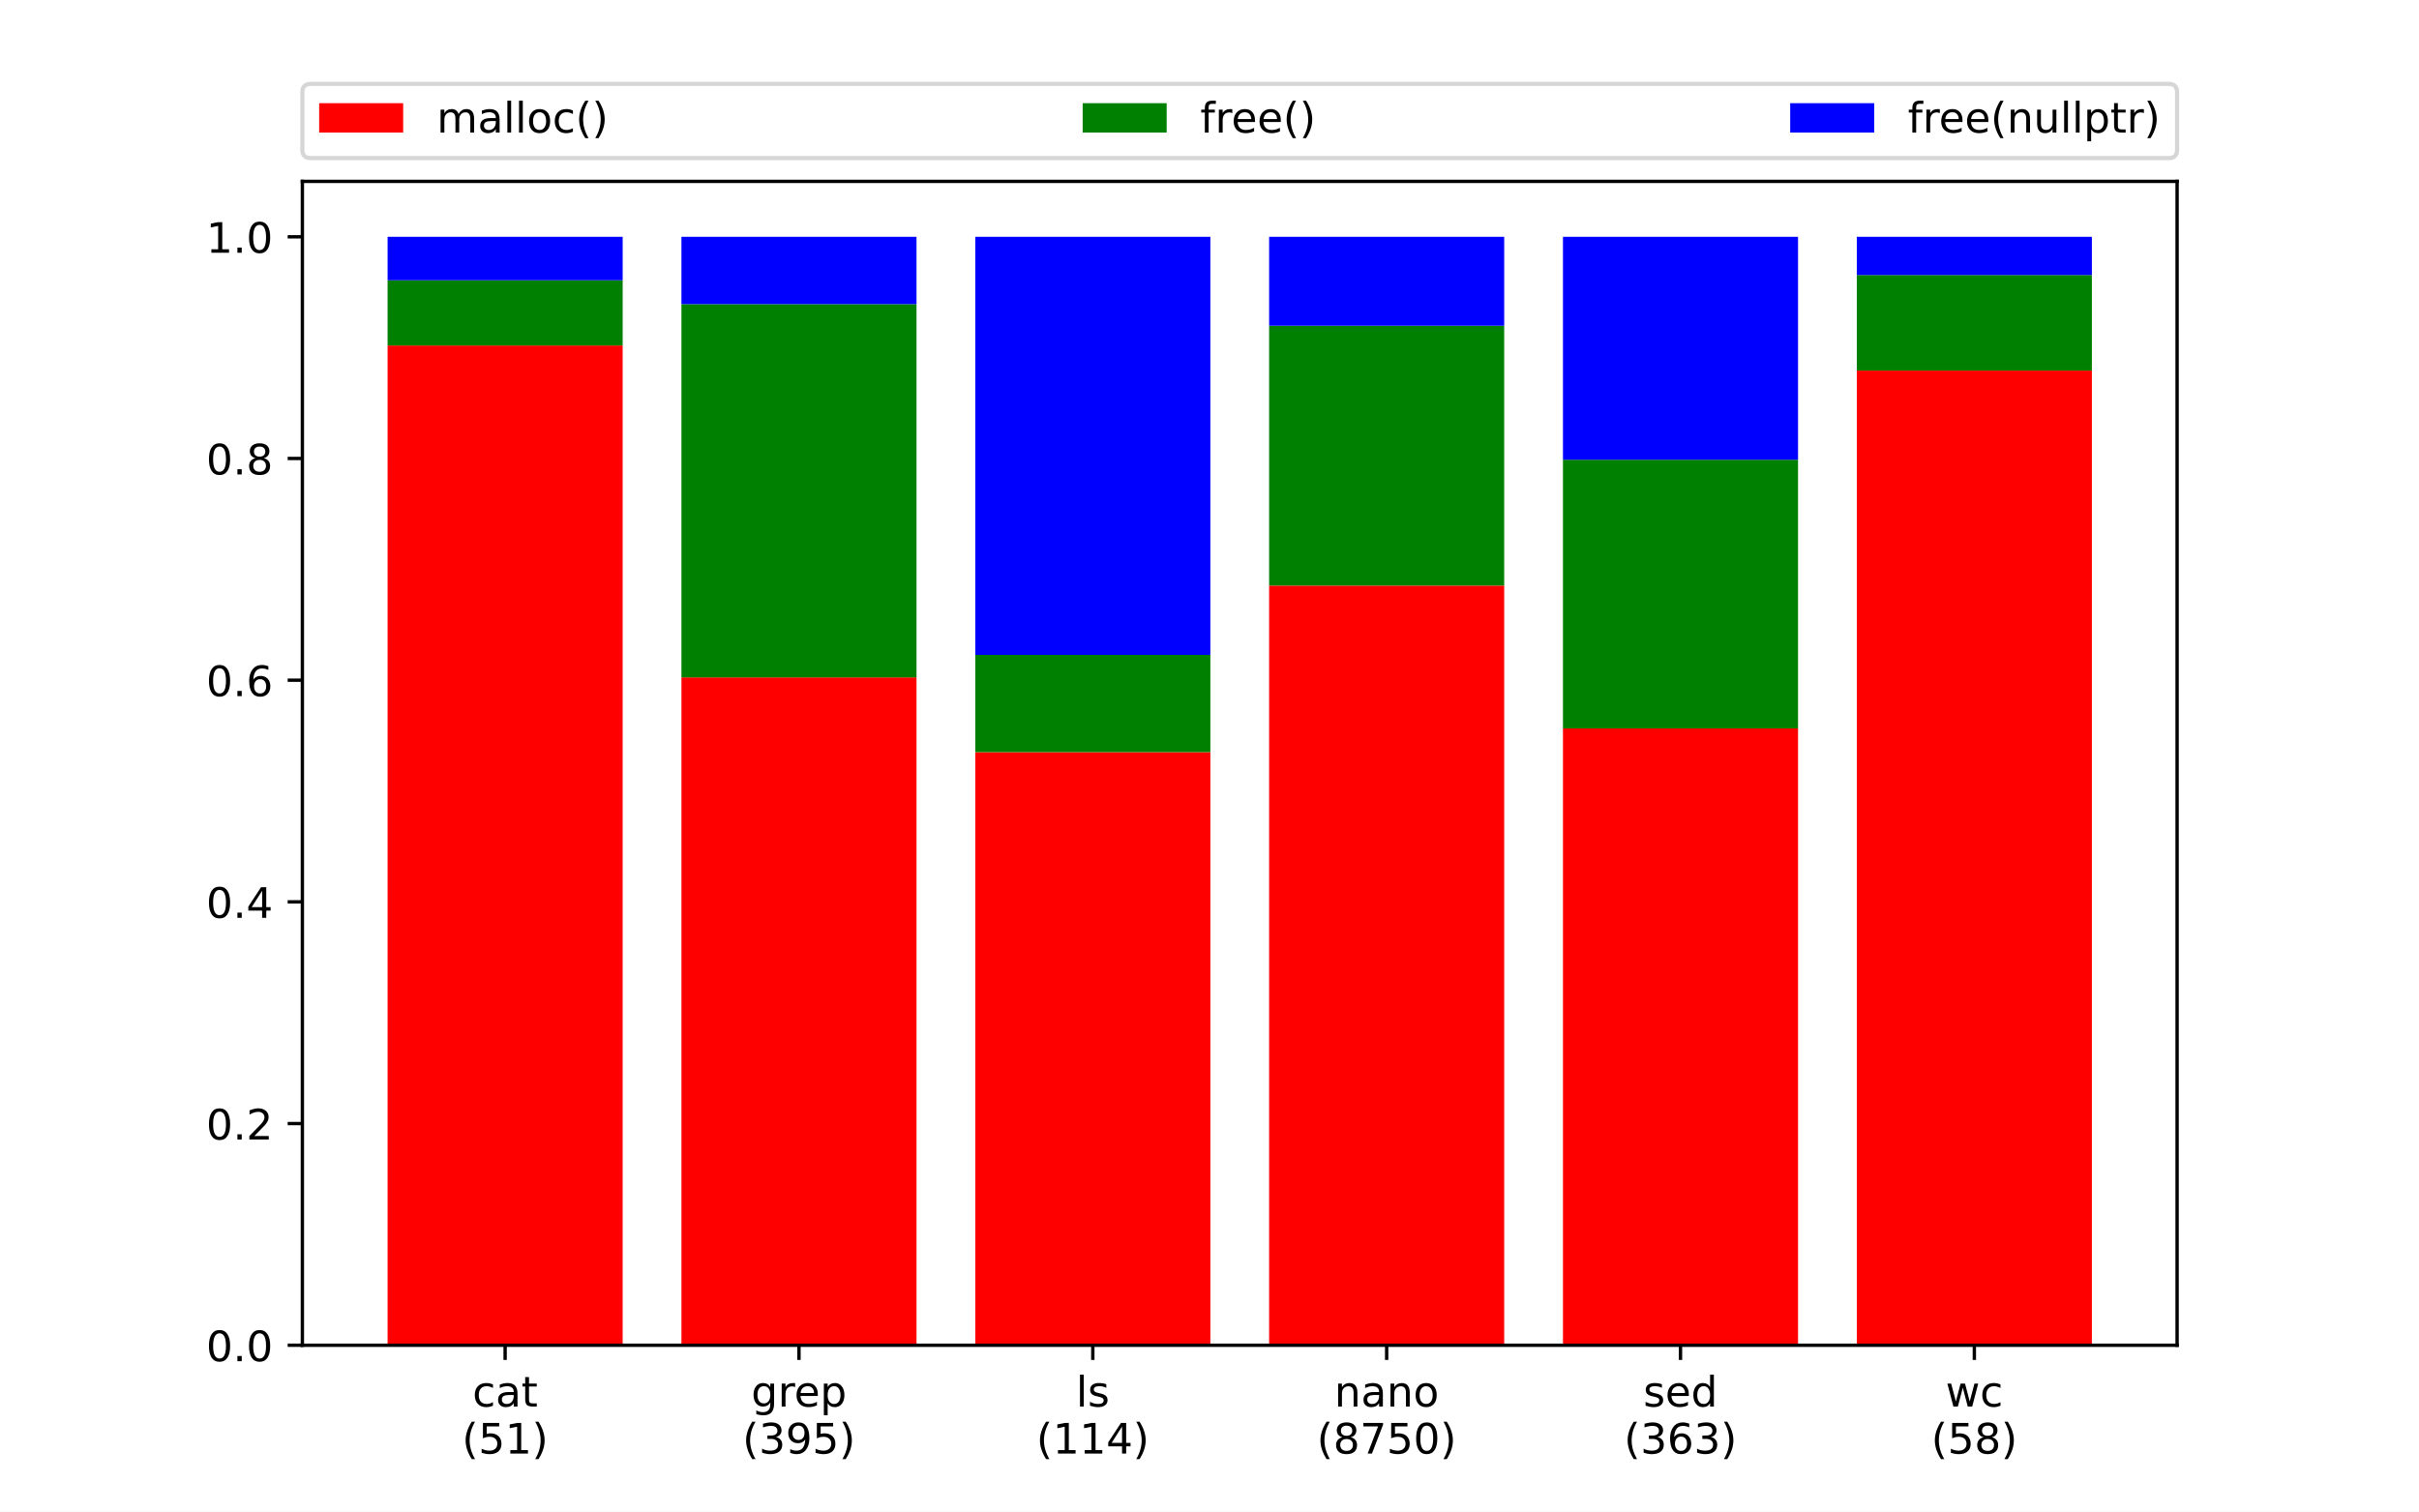
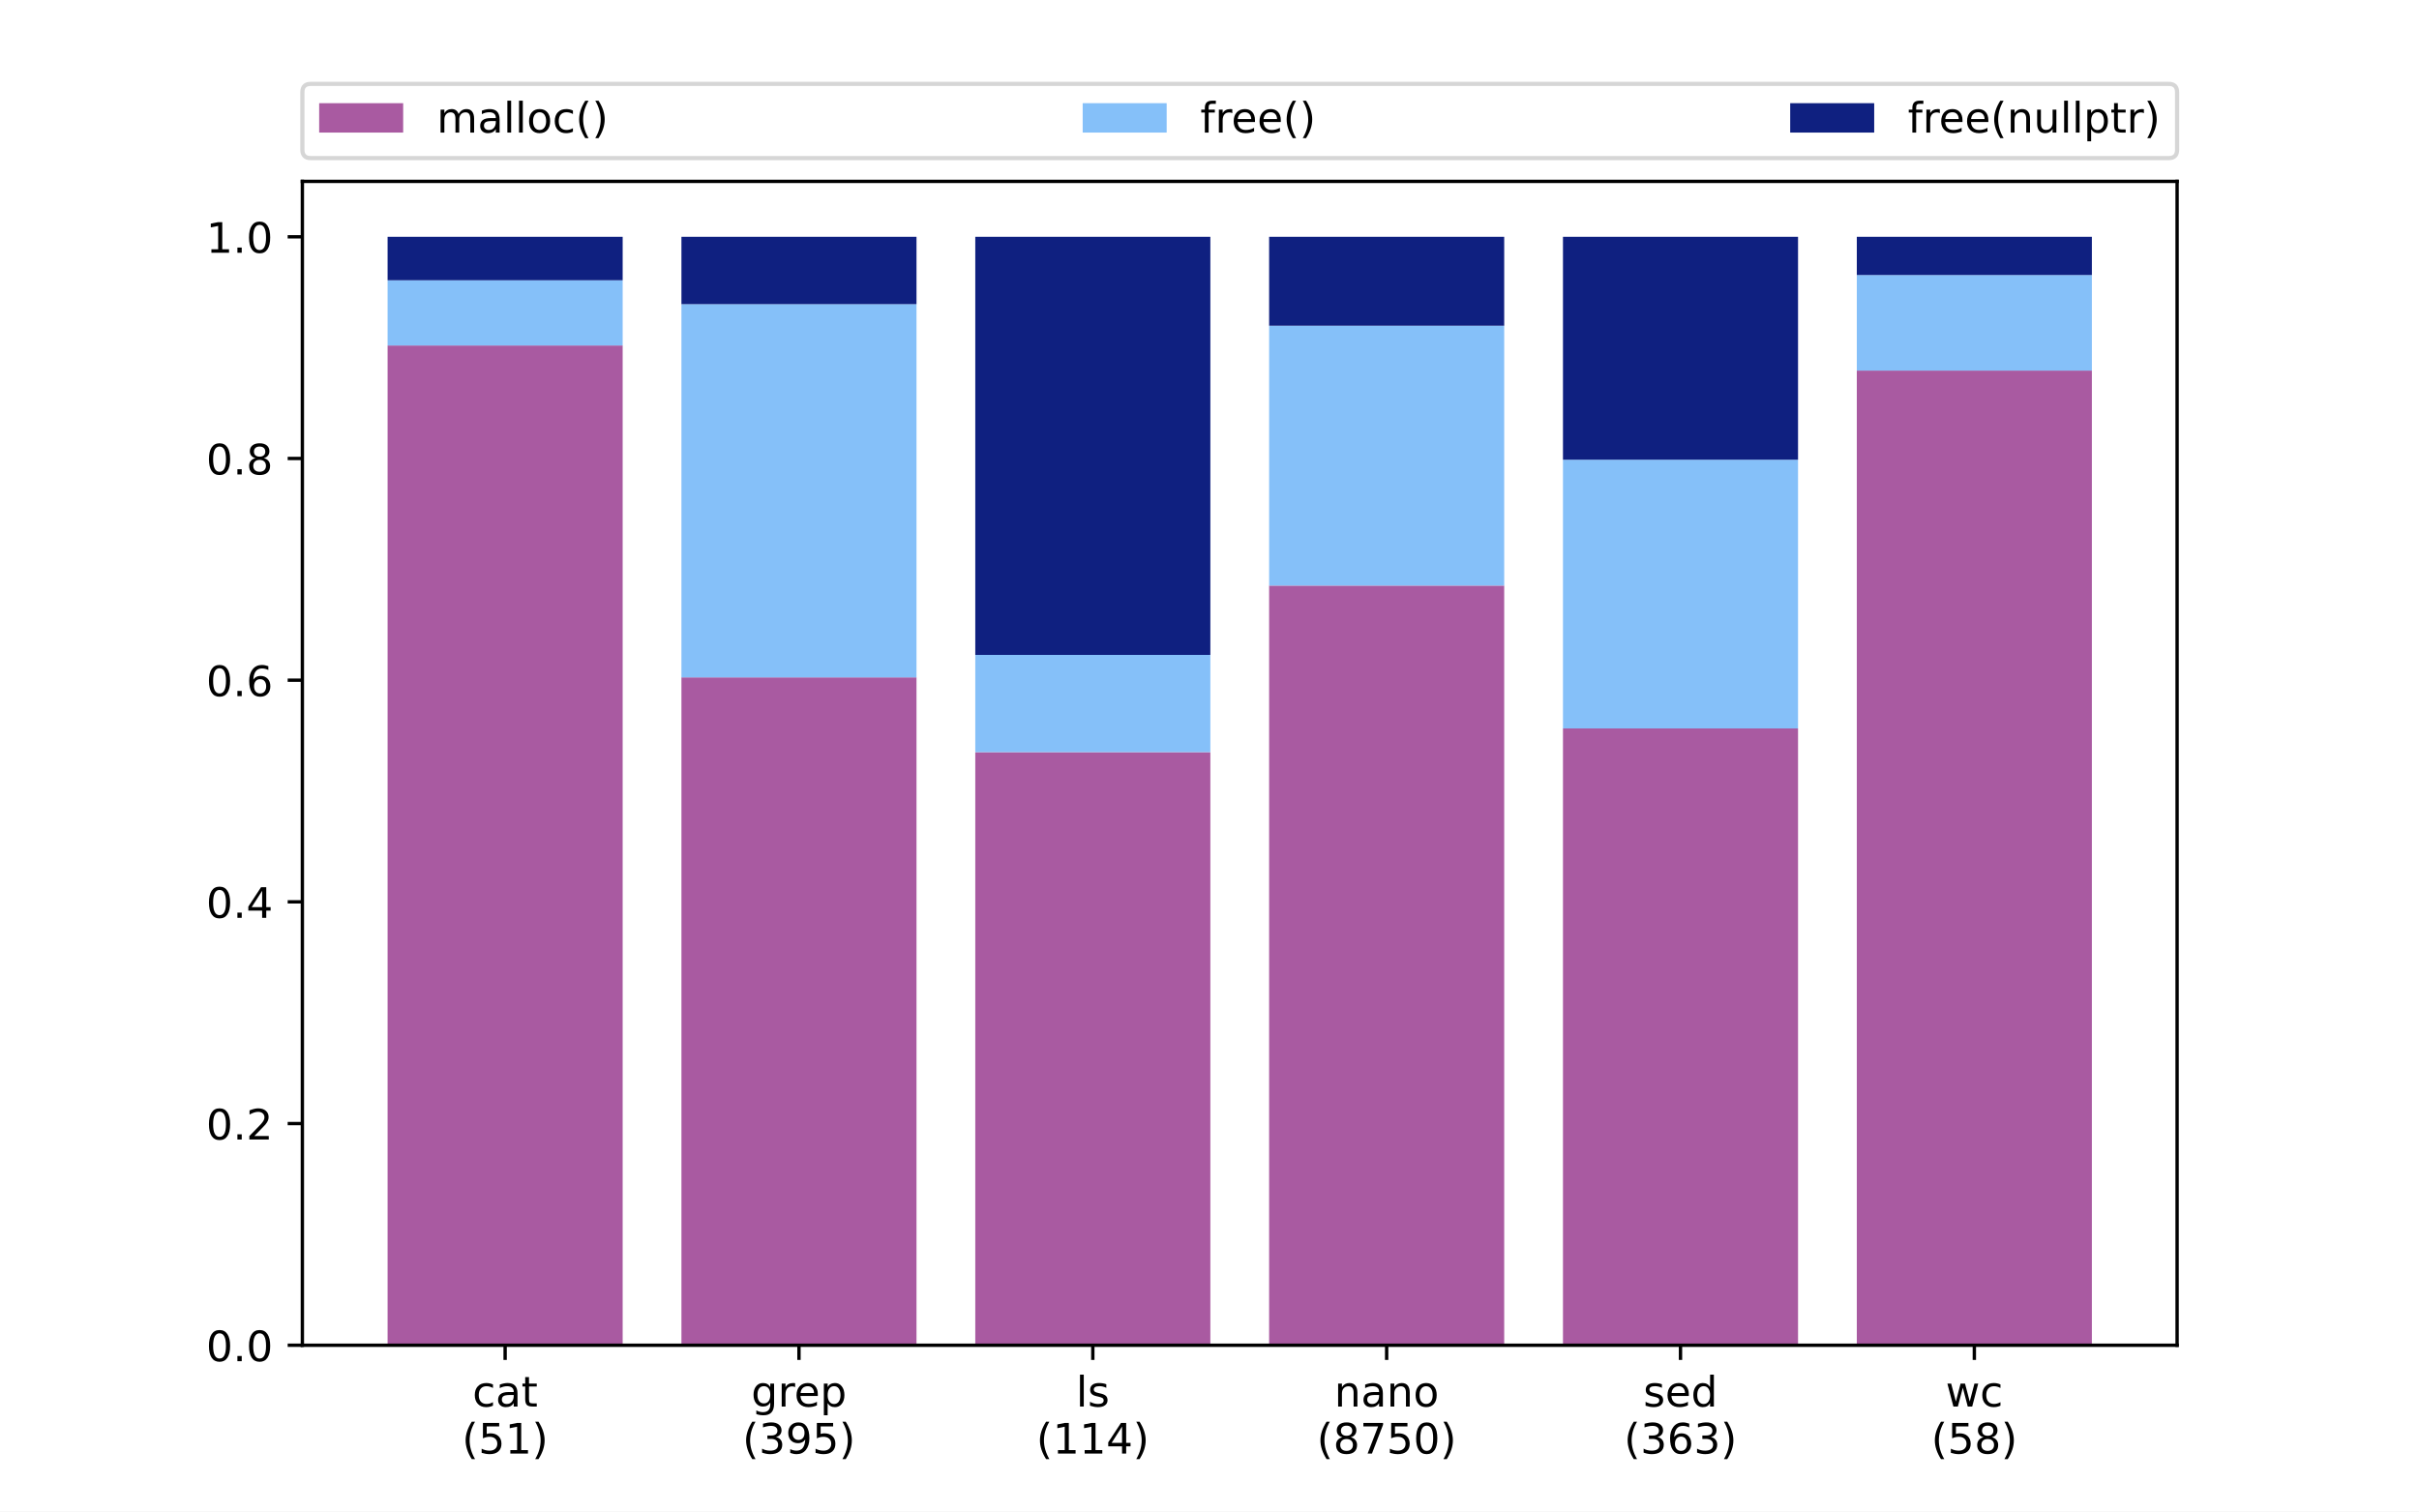
<svg xmlns="http://www.w3.org/2000/svg" xmlns:xlink="http://www.w3.org/1999/xlink" width="576pt" height="360pt" viewBox="0 0 576 360" version="1.1">
  <defs>
    <style type="text/css">*{stroke-linejoin: round; stroke-linecap: butt}</style>
  </defs>
  <g id="figure_1">
    <g id="patch_1">
      <path d="M 0 360  L 576 360  L 576 0  L 0 0  z " style="fill: #ffffff" />
    </g>
    <g id="axes_1">
      <g id="patch_2">
        <path d="M 72 320.4  L 518.4 320.4  L 518.4 43.2  L 72 43.2  z " style="fill: #ffffff" />
      </g>
      <g id="patch_3">
-         <path d="M 92.291 320.4  L 148.266 320.4  L 148.266 82.282  L 92.291 82.282  z " clip-path="url(#p66d31cca92)" style="fill: #ff0000" />
+         <path d="M 92.291 320.4  L 148.266 320.4  L 148.266 82.282  L 92.291 82.282  z " clip-path="url(#p19b8056afc)" style="fill: #a95aa1" />
      </g>
      <g id="patch_4">
-         <path d="M 162.26 320.4  L 218.234 320.4  L 218.234 161.332  L 162.26 161.332  z " clip-path="url(#p66d31cca92)" style="fill: #ff0000" />
+         <path d="M 162.26 320.4  L 218.234 320.4  L 218.234 161.332  L 162.26 161.332  z " clip-path="url(#p19b8056afc)" style="fill: #a95aa1" />
      </g>
      <g id="patch_5">
-         <path d="M 232.228 320.4  L 288.203 320.4  L 288.203 179.137  L 232.228 179.137  z " clip-path="url(#p66d31cca92)" style="fill: #ff0000" />
+         <path d="M 232.228 320.4  L 288.203 320.4  L 288.203 179.137  L 232.228 179.137  z " clip-path="url(#p19b8056afc)" style="fill: #a95aa1" />
      </g>
      <g id="patch_6">
-         <path d="M 302.197 320.4  L 358.172 320.4  L 358.172 139.462  L 302.197 139.462  z " clip-path="url(#p66d31cca92)" style="fill: #ff0000" />
+         <path d="M 302.197 320.4  L 358.172 320.4  L 358.172 139.462  L 302.197 139.462  z " clip-path="url(#p19b8056afc)" style="fill: #a95aa1" />
      </g>
      <g id="patch_7">
-         <path d="M 372.166 320.4  L 428.14 320.4  L 428.14 173.491  L 372.166 173.491  z " clip-path="url(#p66d31cca92)" style="fill: #ff0000" />
+         <path d="M 372.166 320.4  L 428.14 320.4  L 428.14 173.491  L 372.166 173.491  z " clip-path="url(#p19b8056afc)" style="fill: #a95aa1" />
      </g>
      <g id="patch_8">
-         <path d="M 442.134 320.4  L 498.109 320.4  L 498.109 88.262  L 442.134 88.262  z " clip-path="url(#p66d31cca92)" style="fill: #ff0000" />
+         <path d="M 442.134 320.4  L 498.109 320.4  L 498.109 88.262  L 442.134 88.262  z " clip-path="url(#p19b8056afc)" style="fill: #a95aa1" />
      </g>
      <g id="patch_9">
-         <path d="M 92.291 82.282  L 148.266 82.282  L 148.266 66.753  L 92.291 66.753  z " clip-path="url(#p66d31cca92)" style="fill: #008000" />
+         <path d="M 92.291 82.282  L 148.266 82.282  L 148.266 66.753  L 92.291 66.753  z " clip-path="url(#p19b8056afc)" style="fill: #85c0f9" />
      </g>
      <g id="patch_10">
-         <path d="M 162.26 161.332  L 218.234 161.332  L 218.234 72.441  L 162.26 72.441  z " clip-path="url(#p66d31cca92)" style="fill: #008000" />
+         <path d="M 162.26 161.332  L 218.234 161.332  L 218.234 72.441  L 162.26 72.441  z " clip-path="url(#p19b8056afc)" style="fill: #85c0f9" />
      </g>
      <g id="patch_11">
-         <path d="M 232.228 179.137  L 288.203 179.137  L 288.203 155.979  L 232.228 155.979  z " clip-path="url(#p66d31cca92)" style="fill: #008000" />
+         <path d="M 232.228 179.137  L 288.203 179.137  L 288.203 155.979  L 232.228 155.979  z " clip-path="url(#p19b8056afc)" style="fill: #85c0f9" />
      </g>
      <g id="patch_12">
-         <path d="M 302.197 139.462  L 358.172 139.462  L 358.172 77.58  L 302.197 77.58  z " clip-path="url(#p66d31cca92)" style="fill: #008000" />
+         <path d="M 302.197 139.462  L 358.172 139.462  L 358.172 77.58  L 302.197 77.58  z " clip-path="url(#p19b8056afc)" style="fill: #85c0f9" />
      </g>
      <g id="patch_13">
-         <path d="M 372.166 173.491  L 428.14 173.491  L 428.14 109.491  L 372.166 109.491  z " clip-path="url(#p66d31cca92)" style="fill: #008000" />
+         <path d="M 372.166 173.491  L 428.14 173.491  L 428.14 109.491  L 372.166 109.491  z " clip-path="url(#p19b8056afc)" style="fill: #85c0f9" />
      </g>
      <g id="patch_14">
-         <path d="M 442.134 88.262  L 498.109 88.262  L 498.109 65.503  L 442.134 65.503  z " clip-path="url(#p66d31cca92)" style="fill: #008000" />
+         <path d="M 442.134 88.262  L 498.109 88.262  L 498.109 65.503  L 442.134 65.503  z " clip-path="url(#p19b8056afc)" style="fill: #85c0f9" />
      </g>
      <g id="patch_15">
-         <path d="M 92.291 66.753  L 148.266 66.753  L 148.266 56.4  L 92.291 56.4  z " clip-path="url(#p66d31cca92)" style="fill: #0000ff" />
+         <path d="M 92.291 66.753  L 148.266 66.753  L 148.266 56.4  L 92.291 56.4  z " clip-path="url(#p19b8056afc)" style="fill: #0f2080" />
      </g>
      <g id="patch_16">
-         <path d="M 162.26 72.441  L 218.234 72.441  L 218.234 56.4  L 162.26 56.4  z " clip-path="url(#p66d31cca92)" style="fill: #0000ff" />
+         <path d="M 162.26 72.441  L 218.234 72.441  L 218.234 56.4  L 162.26 56.4  z " clip-path="url(#p19b8056afc)" style="fill: #0f2080" />
      </g>
      <g id="patch_17">
-         <path d="M 232.228 155.979  L 288.203 155.979  L 288.203 56.4  L 232.228 56.4  z " clip-path="url(#p66d31cca92)" style="fill: #0000ff" />
+         <path d="M 232.228 155.979  L 288.203 155.979  L 288.203 56.4  L 232.228 56.4  z " clip-path="url(#p19b8056afc)" style="fill: #0f2080" />
      </g>
      <g id="patch_18">
-         <path d="M 302.197 77.58  L 358.172 77.58  L 358.172 56.4  L 302.197 56.4  z " clip-path="url(#p66d31cca92)" style="fill: #0000ff" />
+         <path d="M 302.197 77.58  L 358.172 77.58  L 358.172 56.4  L 302.197 56.4  z " clip-path="url(#p19b8056afc)" style="fill: #0f2080" />
      </g>
      <g id="patch_19">
-         <path d="M 372.166 109.491  L 428.14 109.491  L 428.14 56.4  L 372.166 56.4  z " clip-path="url(#p66d31cca92)" style="fill: #0000ff" />
+         <path d="M 372.166 109.491  L 428.14 109.491  L 428.14 56.4  L 372.166 56.4  z " clip-path="url(#p19b8056afc)" style="fill: #0f2080" />
      </g>
      <g id="patch_20">
-         <path d="M 442.134 65.503  L 498.109 65.503  L 498.109 56.4  L 442.134 56.4  z " clip-path="url(#p66d31cca92)" style="fill: #0000ff" />
+         <path d="M 442.134 65.503  L 498.109 65.503  L 498.109 56.4  L 442.134 56.4  z " clip-path="url(#p19b8056afc)" style="fill: #0f2080" />
      </g>
      <g id="matplotlib.axis_1">
        <g id="xtick_1">
          <g id="line2d_1">
            <defs>
-               <path id="m9119b52de5" d="M 0 0  L 0 3.5  " style="stroke: #000000; stroke-width: 0.8" />
+               <path id="m16feb0c327" d="M 0 0  L 0 3.5  " style="stroke: #000000; stroke-width: 0.8" />
            </defs>
            <g>
-               <use xlink:href="#m9119b52de5" x="120.278" y="320.4" style="stroke: #000000; stroke-width: 0.8" />
+               <use xlink:href="#m16feb0c327" x="120.278" y="320.4" style="stroke: #000000; stroke-width: 0.8" />
            </g>
          </g>
          <g id="text_1">
            <g transform="translate(112.5049 334.9984) scale(0.1 -0.1)">
              <defs>
                <path id="DejaVuSans-63" d="M 3122 3366  L 3122 2828  Q 2878 2963 2633 3030  Q 2388 3097 2138 3097  Q 1578 3097 1268 2742  Q 959 2388 959 1747  Q 959 1106 1268 751  Q 1578 397 2138 397  Q 2388 397 2633 464  Q 2878 531 3122 666  L 3122 134  Q 2881 22 2623 -34  Q 2366 -91 2075 -91  Q 1284 -91 818 406  Q 353 903 353 1747  Q 353 2603 823 3093  Q 1294 3584 2113 3584  Q 2378 3584 2631 3529  Q 2884 3475 3122 3366  z " transform="scale(0.015625)" />
                <path id="DejaVuSans-61" d="M 2194 1759  Q 1497 1759 1228 1600  Q 959 1441 959 1056  Q 959 750 1161 570  Q 1363 391 1709 391  Q 2188 391 2477 730  Q 2766 1069 2766 1631  L 2766 1759  L 2194 1759  z M 3341 1997  L 3341 0  L 2766 0  L 2766 531  Q 2569 213 2275 61  Q 1981 -91 1556 -91  Q 1019 -91 701 211  Q 384 513 384 1019  Q 384 1609 779 1909  Q 1175 2209 1959 2209  L 2766 2209  L 2766 2266  Q 2766 2663 2505 2880  Q 2244 3097 1772 3097  Q 1472 3097 1187 3025  Q 903 2953 641 2809  L 641 3341  Q 956 3463 1253 3523  Q 1550 3584 1831 3584  Q 2591 3584 2966 3190  Q 3341 2797 3341 1997  z " transform="scale(0.015625)" />
                <path id="DejaVuSans-74" d="M 1172 4494  L 1172 3500  L 2356 3500  L 2356 3053  L 1172 3053  L 1172 1153  Q 1172 725 1289 603  Q 1406 481 1766 481  L 2356 481  L 2356 0  L 1766 0  Q 1100 0 847 248  Q 594 497 594 1153  L 594 3053  L 172 3053  L 172 3500  L 594 3500  L 594 4494  L 1172 4494  z " transform="scale(0.015625)" />
              </defs>
              <use xlink:href="#DejaVuSans-63" />
              <use xlink:href="#DejaVuSans-61" x="54.98" />
              <use xlink:href="#DejaVuSans-74" x="116.26" />
            </g>
            <g transform="translate(110.0143 346.1963) scale(0.1 -0.1)">
              <defs>
                <path id="DejaVuSans-28" d="M 1984 4856  Q 1566 4138 1362 3434  Q 1159 2731 1159 2009  Q 1159 1288 1364 580  Q 1569 -128 1984 -844  L 1484 -844  Q 1016 -109 783 600  Q 550 1309 550 2009  Q 550 2706 781 3412  Q 1013 4119 1484 4856  L 1984 4856  z " transform="scale(0.015625)" />
                <path id="DejaVuSans-35" d="M 691 4666  L 3169 4666  L 3169 4134  L 1269 4134  L 1269 2991  Q 1406 3038 1543 3061  Q 1681 3084 1819 3084  Q 2600 3084 3056 2656  Q 3513 2228 3513 1497  Q 3513 744 3044 326  Q 2575 -91 1722 -91  Q 1428 -91 1123 -41  Q 819 9 494 109  L 494 744  Q 775 591 1075 516  Q 1375 441 1709 441  Q 2250 441 2565 725  Q 2881 1009 2881 1497  Q 2881 1984 2565 2268  Q 2250 2553 1709 2553  Q 1456 2553 1204 2497  Q 953 2441 691 2322  L 691 4666  z " transform="scale(0.015625)" />
                <path id="DejaVuSans-31" d="M 794 531  L 1825 531  L 1825 4091  L 703 3866  L 703 4441  L 1819 4666  L 2450 4666  L 2450 531  L 3481 531  L 3481 0  L 794 0  L 794 531  z " transform="scale(0.015625)" />
                <path id="DejaVuSans-29" d="M 513 4856  L 1013 4856  Q 1481 4119 1714 3412  Q 1947 2706 1947 2009  Q 1947 1309 1714 600  Q 1481 -109 1013 -844  L 513 -844  Q 928 -128 1133 580  Q 1338 1288 1338 2009  Q 1338 2731 1133 3434  Q 928 4138 513 4856  z " transform="scale(0.015625)" />
              </defs>
              <use xlink:href="#DejaVuSans-28" />
              <use xlink:href="#DejaVuSans-35" x="39.014" />
              <use xlink:href="#DejaVuSans-31" x="102.637" />
              <use xlink:href="#DejaVuSans-29" x="166.26" />
            </g>
          </g>
        </g>
        <g id="xtick_2">
          <g id="line2d_2">
            <g>
-               <use xlink:href="#m9119b52de5" x="190.247" y="320.4" style="stroke: #000000; stroke-width: 0.8" />
+               <use xlink:href="#m16feb0c327" x="190.247" y="320.4" style="stroke: #000000; stroke-width: 0.8" />
            </g>
          </g>
          <g id="text_2">
            <g transform="translate(178.8791 334.9984) scale(0.1 -0.1)">
              <defs>
                <path id="DejaVuSans-67" d="M 2906 1791  Q 2906 2416 2648 2759  Q 2391 3103 1925 3103  Q 1463 3103 1205 2759  Q 947 2416 947 1791  Q 947 1169 1205 825  Q 1463 481 1925 481  Q 2391 481 2648 825  Q 2906 1169 2906 1791  z M 3481 434  Q 3481 -459 3084 -895  Q 2688 -1331 1869 -1331  Q 1566 -1331 1297 -1286  Q 1028 -1241 775 -1147  L 775 -588  Q 1028 -725 1275 -790  Q 1522 -856 1778 -856  Q 2344 -856 2625 -561  Q 2906 -266 2906 331  L 2906 616  Q 2728 306 2450 153  Q 2172 0 1784 0  Q 1141 0 747 490  Q 353 981 353 1791  Q 353 2603 747 3093  Q 1141 3584 1784 3584  Q 2172 3584 2450 3431  Q 2728 3278 2906 2969  L 2906 3500  L 3481 3500  L 3481 434  z " transform="scale(0.015625)" />
                <path id="DejaVuSans-72" d="M 2631 2963  Q 2534 3019 2420 3045  Q 2306 3072 2169 3072  Q 1681 3072 1420 2755  Q 1159 2438 1159 1844  L 1159 0  L 581 0  L 581 3500  L 1159 3500  L 1159 2956  Q 1341 3275 1631 3429  Q 1922 3584 2338 3584  Q 2397 3584 2469 3576  Q 2541 3569 2628 3553  L 2631 2963  z " transform="scale(0.015625)" />
                <path id="DejaVuSans-65" d="M 3597 1894  L 3597 1613  L 953 1613  Q 991 1019 1311 708  Q 1631 397 2203 397  Q 2534 397 2845 478  Q 3156 559 3463 722  L 3463 178  Q 3153 47 2828 -22  Q 2503 -91 2169 -91  Q 1331 -91 842 396  Q 353 884 353 1716  Q 353 2575 817 3079  Q 1281 3584 2069 3584  Q 2775 3584 3186 3129  Q 3597 2675 3597 1894  z M 3022 2063  Q 3016 2534 2758 2815  Q 2500 3097 2075 3097  Q 1594 3097 1305 2825  Q 1016 2553 972 2059  L 3022 2063  z " transform="scale(0.015625)" />
                <path id="DejaVuSans-70" d="M 1159 525  L 1159 -1331  L 581 -1331  L 581 3500  L 1159 3500  L 1159 2969  Q 1341 3281 1617 3432  Q 1894 3584 2278 3584  Q 2916 3584 3314 3078  Q 3713 2572 3713 1747  Q 3713 922 3314 415  Q 2916 -91 2278 -91  Q 1894 -91 1617 61  Q 1341 213 1159 525  z M 3116 1747  Q 3116 2381 2855 2742  Q 2594 3103 2138 3103  Q 1681 3103 1420 2742  Q 1159 2381 1159 1747  Q 1159 1113 1420 752  Q 1681 391 2138 391  Q 2594 391 2855 752  Q 3116 1113 3116 1747  z " transform="scale(0.015625)" />
              </defs>
              <use xlink:href="#DejaVuSans-67" />
              <use xlink:href="#DejaVuSans-72" x="63.477" />
              <use xlink:href="#DejaVuSans-65" x="102.34" />
              <use xlink:href="#DejaVuSans-70" x="163.863" />
            </g>
            <g transform="translate(176.8017 346.1963) scale(0.1 -0.1)">
              <defs>
                <path id="DejaVuSans-33" d="M 2597 2516  Q 3050 2419 3304 2112  Q 3559 1806 3559 1356  Q 3559 666 3084 287  Q 2609 -91 1734 -91  Q 1441 -91 1130 -33  Q 819 25 488 141  L 488 750  Q 750 597 1062 519  Q 1375 441 1716 441  Q 2309 441 2620 675  Q 2931 909 2931 1356  Q 2931 1769 2642 2001  Q 2353 2234 1838 2234  L 1294 2234  L 1294 2753  L 1863 2753  Q 2328 2753 2575 2939  Q 2822 3125 2822 3475  Q 2822 3834 2567 4026  Q 2313 4219 1838 4219  Q 1578 4219 1281 4162  Q 984 4106 628 3988  L 628 4550  Q 988 4650 1302 4700  Q 1616 4750 1894 4750  Q 2613 4750 3031 4423  Q 3450 4097 3450 3541  Q 3450 3153 3228 2886  Q 3006 2619 2597 2516  z " transform="scale(0.015625)" />
                <path id="DejaVuSans-39" d="M 703 97  L 703 672  Q 941 559 1184 500  Q 1428 441 1663 441  Q 2288 441 2617 861  Q 2947 1281 2994 2138  Q 2813 1869 2534 1725  Q 2256 1581 1919 1581  Q 1219 1581 811 2004  Q 403 2428 403 3163  Q 403 3881 828 4315  Q 1253 4750 1959 4750  Q 2769 4750 3195 4129  Q 3622 3509 3622 2328  Q 3622 1225 3098 567  Q 2575 -91 1691 -91  Q 1453 -91 1209 -44  Q 966 3 703 97  z M 1959 2075  Q 2384 2075 2632 2365  Q 2881 2656 2881 3163  Q 2881 3666 2632 3958  Q 2384 4250 1959 4250  Q 1534 4250 1286 3958  Q 1038 3666 1038 3163  Q 1038 2656 1286 2365  Q 1534 2075 1959 2075  z " transform="scale(0.015625)" />
              </defs>
              <use xlink:href="#DejaVuSans-28" />
              <use xlink:href="#DejaVuSans-33" x="39.014" />
              <use xlink:href="#DejaVuSans-39" x="102.637" />
              <use xlink:href="#DejaVuSans-35" x="166.26" />
              <use xlink:href="#DejaVuSans-29" x="229.883" />
            </g>
          </g>
        </g>
        <g id="xtick_3">
          <g id="line2d_3">
            <g>
-               <use xlink:href="#m9119b52de5" x="260.216" y="320.4" style="stroke: #000000; stroke-width: 0.8" />
+               <use xlink:href="#m16feb0c327" x="260.216" y="320.4" style="stroke: #000000; stroke-width: 0.8" />
            </g>
          </g>
          <g id="text_3">
            <g transform="translate(256.2219 334.9984) scale(0.1 -0.1)">
              <defs>
                <path id="DejaVuSans-6c" d="M 603 4863  L 1178 4863  L 1178 0  L 603 0  L 603 4863  z " transform="scale(0.015625)" />
                <path id="DejaVuSans-73" d="M 2834 3397  L 2834 2853  Q 2591 2978 2328 3040  Q 2066 3103 1784 3103  Q 1356 3103 1142 2972  Q 928 2841 928 2578  Q 928 2378 1081 2264  Q 1234 2150 1697 2047  L 1894 2003  Q 2506 1872 2764 1633  Q 3022 1394 3022 966  Q 3022 478 2636 193  Q 2250 -91 1575 -91  Q 1294 -91 989 -36  Q 684 19 347 128  L 347 722  Q 666 556 975 473  Q 1284 391 1588 391  Q 1994 391 2212 530  Q 2431 669 2431 922  Q 2431 1156 2273 1281  Q 2116 1406 1581 1522  L 1381 1569  Q 847 1681 609 1914  Q 372 2147 372 2553  Q 372 3047 722 3315  Q 1072 3584 1716 3584  Q 2034 3584 2315 3537  Q 2597 3491 2834 3397  z " transform="scale(0.015625)" />
              </defs>
              <use xlink:href="#DejaVuSans-6c" />
              <use xlink:href="#DejaVuSans-73" x="27.783" />
            </g>
            <g transform="translate(246.7704 346.1963) scale(0.1 -0.1)">
              <defs>
                <path id="DejaVuSans-34" d="M 2419 4116  L 825 1625  L 2419 1625  L 2419 4116  z M 2253 4666  L 3047 4666  L 3047 1625  L 3713 1625  L 3713 1100  L 3047 1100  L 3047 0  L 2419 0  L 2419 1100  L 313 1100  L 313 1709  L 2253 4666  z " transform="scale(0.015625)" />
              </defs>
              <use xlink:href="#DejaVuSans-28" />
              <use xlink:href="#DejaVuSans-31" x="39.014" />
              <use xlink:href="#DejaVuSans-31" x="102.637" />
              <use xlink:href="#DejaVuSans-34" x="166.26" />
              <use xlink:href="#DejaVuSans-29" x="229.883" />
            </g>
          </g>
        </g>
        <g id="xtick_4">
          <g id="line2d_4">
            <g>
-               <use xlink:href="#m9119b52de5" x="330.184" y="320.4" style="stroke: #000000; stroke-width: 0.8" />
+               <use xlink:href="#m16feb0c327" x="330.184" y="320.4" style="stroke: #000000; stroke-width: 0.8" />
            </g>
          </g>
          <g id="text_4">
            <g transform="translate(317.7234 334.9984) scale(0.1 -0.1)">
              <defs>
                <path id="DejaVuSans-6e" d="M 3513 2113  L 3513 0  L 2938 0  L 2938 2094  Q 2938 2591 2744 2837  Q 2550 3084 2163 3084  Q 1697 3084 1428 2787  Q 1159 2491 1159 1978  L 1159 0  L 581 0  L 581 3500  L 1159 3500  L 1159 2956  Q 1366 3272 1645 3428  Q 1925 3584 2291 3584  Q 2894 3584 3203 3211  Q 3513 2838 3513 2113  z " transform="scale(0.015625)" />
                <path id="DejaVuSans-6f" d="M 1959 3097  Q 1497 3097 1228 2736  Q 959 2375 959 1747  Q 959 1119 1226 758  Q 1494 397 1959 397  Q 2419 397 2687 759  Q 2956 1122 2956 1747  Q 2956 2369 2687 2733  Q 2419 3097 1959 3097  z M 1959 3584  Q 2709 3584 3137 3096  Q 3566 2609 3566 1747  Q 3566 888 3137 398  Q 2709 -91 1959 -91  Q 1206 -91 779 398  Q 353 888 353 1747  Q 353 2609 779 3096  Q 1206 3584 1959 3584  z " transform="scale(0.015625)" />
              </defs>
              <use xlink:href="#DejaVuSans-6e" />
              <use xlink:href="#DejaVuSans-61" x="63.379" />
              <use xlink:href="#DejaVuSans-6e" x="124.658" />
              <use xlink:href="#DejaVuSans-6f" x="188.037" />
            </g>
            <g transform="translate(313.5578 346.1963) scale(0.1 -0.1)">
              <defs>
                <path id="DejaVuSans-38" d="M 2034 2216  Q 1584 2216 1326 1975  Q 1069 1734 1069 1313  Q 1069 891 1326 650  Q 1584 409 2034 409  Q 2484 409 2743 651  Q 3003 894 3003 1313  Q 3003 1734 2745 1975  Q 2488 2216 2034 2216  z M 1403 2484  Q 997 2584 770 2862  Q 544 3141 544 3541  Q 544 4100 942 4425  Q 1341 4750 2034 4750  Q 2731 4750 3128 4425  Q 3525 4100 3525 3541  Q 3525 3141 3298 2862  Q 3072 2584 2669 2484  Q 3125 2378 3379 2068  Q 3634 1759 3634 1313  Q 3634 634 3220 271  Q 2806 -91 2034 -91  Q 1263 -91 848 271  Q 434 634 434 1313  Q 434 1759 690 2068  Q 947 2378 1403 2484  z M 1172 3481  Q 1172 3119 1398 2916  Q 1625 2713 2034 2713  Q 2441 2713 2670 2916  Q 2900 3119 2900 3481  Q 2900 3844 2670 4047  Q 2441 4250 2034 4250  Q 1625 4250 1398 4047  Q 1172 3844 1172 3481  z " transform="scale(0.015625)" />
                <path id="DejaVuSans-37" d="M 525 4666  L 3525 4666  L 3525 4397  L 1831 0  L 1172 0  L 2766 4134  L 525 4134  L 525 4666  z " transform="scale(0.015625)" />
                <path id="DejaVuSans-30" d="M 2034 4250  Q 1547 4250 1301 3770  Q 1056 3291 1056 2328  Q 1056 1369 1301 889  Q 1547 409 2034 409  Q 2525 409 2770 889  Q 3016 1369 3016 2328  Q 3016 3291 2770 3770  Q 2525 4250 2034 4250  z M 2034 4750  Q 2819 4750 3233 4129  Q 3647 3509 3647 2328  Q 3647 1150 3233 529  Q 2819 -91 2034 -91  Q 1250 -91 836 529  Q 422 1150 422 2328  Q 422 3509 836 4129  Q 1250 4750 2034 4750  z " transform="scale(0.015625)" />
              </defs>
              <use xlink:href="#DejaVuSans-28" />
              <use xlink:href="#DejaVuSans-38" x="39.014" />
              <use xlink:href="#DejaVuSans-37" x="102.637" />
              <use xlink:href="#DejaVuSans-35" x="166.26" />
              <use xlink:href="#DejaVuSans-30" x="229.883" />
              <use xlink:href="#DejaVuSans-29" x="293.506" />
            </g>
          </g>
        </g>
        <g id="xtick_5">
          <g id="line2d_5">
            <g>
-               <use xlink:href="#m9119b52de5" x="400.153" y="320.4" style="stroke: #000000; stroke-width: 0.8" />
+               <use xlink:href="#m16feb0c327" x="400.153" y="320.4" style="stroke: #000000; stroke-width: 0.8" />
            </g>
          </g>
          <g id="text_5">
            <g transform="translate(391.2975 334.9984) scale(0.1 -0.1)">
              <defs>
                <path id="DejaVuSans-64" d="M 2906 2969  L 2906 4863  L 3481 4863  L 3481 0  L 2906 0  L 2906 525  Q 2725 213 2448 61  Q 2172 -91 1784 -91  Q 1150 -91 751 415  Q 353 922 353 1747  Q 353 2572 751 3078  Q 1150 3584 1784 3584  Q 2172 3584 2448 3432  Q 2725 3281 2906 2969  z M 947 1747  Q 947 1113 1208 752  Q 1469 391 1925 391  Q 2381 391 2643 752  Q 2906 1113 2906 1747  Q 2906 2381 2643 2742  Q 2381 3103 1925 3103  Q 1469 3103 1208 2742  Q 947 2381 947 1747  z " transform="scale(0.015625)" />
              </defs>
              <use xlink:href="#DejaVuSans-73" />
              <use xlink:href="#DejaVuSans-65" x="52.1" />
              <use xlink:href="#DejaVuSans-64" x="113.623" />
            </g>
            <g transform="translate(386.7077 346.1963) scale(0.1 -0.1)">
              <defs>
                <path id="DejaVuSans-36" d="M 2113 2584  Q 1688 2584 1439 2293  Q 1191 2003 1191 1497  Q 1191 994 1439 701  Q 1688 409 2113 409  Q 2538 409 2786 701  Q 3034 994 3034 1497  Q 3034 2003 2786 2293  Q 2538 2584 2113 2584  z M 3366 4563  L 3366 3988  Q 3128 4100 2886 4159  Q 2644 4219 2406 4219  Q 1781 4219 1451 3797  Q 1122 3375 1075 2522  Q 1259 2794 1537 2939  Q 1816 3084 2150 3084  Q 2853 3084 3261 2657  Q 3669 2231 3669 1497  Q 3669 778 3244 343  Q 2819 -91 2113 -91  Q 1303 -91 875 529  Q 447 1150 447 2328  Q 447 3434 972 4092  Q 1497 4750 2381 4750  Q 2619 4750 2861 4703  Q 3103 4656 3366 4563  z " transform="scale(0.015625)" />
              </defs>
              <use xlink:href="#DejaVuSans-28" />
              <use xlink:href="#DejaVuSans-33" x="39.014" />
              <use xlink:href="#DejaVuSans-36" x="102.637" />
              <use xlink:href="#DejaVuSans-33" x="166.26" />
              <use xlink:href="#DejaVuSans-29" x="229.883" />
            </g>
          </g>
        </g>
        <g id="xtick_6">
          <g id="line2d_6">
            <g>
-               <use xlink:href="#m9119b52de5" x="470.122" y="320.4" style="stroke: #000000; stroke-width: 0.8" />
+               <use xlink:href="#m16feb0c327" x="470.122" y="320.4" style="stroke: #000000; stroke-width: 0.8" />
            </g>
          </g>
          <g id="text_6">
            <g transform="translate(463.2833 334.9984) scale(0.1 -0.1)">
              <defs>
                <path id="DejaVuSans-77" d="M 269 3500  L 844 3500  L 1563 769  L 2278 3500  L 2956 3500  L 3675 769  L 4391 3500  L 4966 3500  L 4050 0  L 3372 0  L 2619 2869  L 1863 0  L 1184 0  L 269 3500  z " transform="scale(0.015625)" />
              </defs>
              <use xlink:href="#DejaVuSans-77" />
              <use xlink:href="#DejaVuSans-63" x="81.787" />
            </g>
            <g transform="translate(459.8576 346.1963) scale(0.1 -0.1)">
              <use xlink:href="#DejaVuSans-28" />
              <use xlink:href="#DejaVuSans-35" x="39.014" />
              <use xlink:href="#DejaVuSans-38" x="102.637" />
              <use xlink:href="#DejaVuSans-29" x="166.26" />
            </g>
          </g>
        </g>
      </g>
      <g id="matplotlib.axis_2">
        <g id="ytick_1">
          <g id="line2d_7">
            <defs>
-               <path id="mf7a8dfec3b" d="M 0 0  L -3.5 0  " style="stroke: #000000; stroke-width: 0.8" />
+               <path id="m1a33943821" d="M 0 0  L -3.5 0  " style="stroke: #000000; stroke-width: 0.8" />
            </defs>
            <g>
-               <use xlink:href="#mf7a8dfec3b" x="72" y="320.4" style="stroke: #000000; stroke-width: 0.8" />
+               <use xlink:href="#m1a33943821" x="72" y="320.4" style="stroke: #000000; stroke-width: 0.8" />
            </g>
          </g>
          <g id="text_7">
            <g transform="translate(49.09687 324.1992) scale(0.1 -0.1)">
              <defs>
                <path id="DejaVuSans-2e" d="M 684 794  L 1344 794  L 1344 0  L 684 0  L 684 794  z " transform="scale(0.015625)" />
              </defs>
              <use xlink:href="#DejaVuSans-30" />
              <use xlink:href="#DejaVuSans-2e" x="63.623" />
              <use xlink:href="#DejaVuSans-30" x="95.41" />
            </g>
          </g>
        </g>
        <g id="ytick_2">
          <g id="line2d_8">
            <g>
-               <use xlink:href="#mf7a8dfec3b" x="72" y="267.6" style="stroke: #000000; stroke-width: 0.8" />
+               <use xlink:href="#m1a33943821" x="72" y="267.6" style="stroke: #000000; stroke-width: 0.8" />
            </g>
          </g>
          <g id="text_8">
            <g transform="translate(49.09687 271.3992) scale(0.1 -0.1)">
              <defs>
                <path id="DejaVuSans-32" d="M 1228 531  L 3431 531  L 3431 0  L 469 0  L 469 531  Q 828 903 1448 1529  Q 2069 2156 2228 2338  Q 2531 2678 2651 2914  Q 2772 3150 2772 3378  Q 2772 3750 2511 3984  Q 2250 4219 1831 4219  Q 1534 4219 1204 4116  Q 875 4013 500 3803  L 500 4441  Q 881 4594 1212 4672  Q 1544 4750 1819 4750  Q 2544 4750 2975 4387  Q 3406 4025 3406 3419  Q 3406 3131 3298 2873  Q 3191 2616 2906 2266  Q 2828 2175 2409 1742  Q 1991 1309 1228 531  z " transform="scale(0.015625)" />
              </defs>
              <use xlink:href="#DejaVuSans-30" />
              <use xlink:href="#DejaVuSans-2e" x="63.623" />
              <use xlink:href="#DejaVuSans-32" x="95.41" />
            </g>
          </g>
        </g>
        <g id="ytick_3">
          <g id="line2d_9">
            <g>
-               <use xlink:href="#mf7a8dfec3b" x="72" y="214.8" style="stroke: #000000; stroke-width: 0.8" />
+               <use xlink:href="#m1a33943821" x="72" y="214.8" style="stroke: #000000; stroke-width: 0.8" />
            </g>
          </g>
          <g id="text_9">
            <g transform="translate(49.09687 218.5992) scale(0.1 -0.1)">
              <use xlink:href="#DejaVuSans-30" />
              <use xlink:href="#DejaVuSans-2e" x="63.623" />
              <use xlink:href="#DejaVuSans-34" x="95.41" />
            </g>
          </g>
        </g>
        <g id="ytick_4">
          <g id="line2d_10">
            <g>
-               <use xlink:href="#mf7a8dfec3b" x="72" y="162" style="stroke: #000000; stroke-width: 0.8" />
+               <use xlink:href="#m1a33943821" x="72" y="162" style="stroke: #000000; stroke-width: 0.8" />
            </g>
          </g>
          <g id="text_10">
            <g transform="translate(49.09687 165.7992) scale(0.1 -0.1)">
              <use xlink:href="#DejaVuSans-30" />
              <use xlink:href="#DejaVuSans-2e" x="63.623" />
              <use xlink:href="#DejaVuSans-36" x="95.41" />
            </g>
          </g>
        </g>
        <g id="ytick_5">
          <g id="line2d_11">
            <g>
-               <use xlink:href="#mf7a8dfec3b" x="72" y="109.2" style="stroke: #000000; stroke-width: 0.8" />
+               <use xlink:href="#m1a33943821" x="72" y="109.2" style="stroke: #000000; stroke-width: 0.8" />
            </g>
          </g>
          <g id="text_11">
            <g transform="translate(49.09687 112.9992) scale(0.1 -0.1)">
              <use xlink:href="#DejaVuSans-30" />
              <use xlink:href="#DejaVuSans-2e" x="63.623" />
              <use xlink:href="#DejaVuSans-38" x="95.41" />
            </g>
          </g>
        </g>
        <g id="ytick_6">
          <g id="line2d_12">
            <g>
-               <use xlink:href="#mf7a8dfec3b" x="72" y="56.4" style="stroke: #000000; stroke-width: 0.8" />
+               <use xlink:href="#m1a33943821" x="72" y="56.4" style="stroke: #000000; stroke-width: 0.8" />
            </g>
          </g>
          <g id="text_12">
            <g transform="translate(49.09687 60.19922) scale(0.1 -0.1)">
              <use xlink:href="#DejaVuSans-31" />
              <use xlink:href="#DejaVuSans-2e" x="63.623" />
              <use xlink:href="#DejaVuSans-30" x="95.41" />
            </g>
          </g>
        </g>
      </g>
      <g id="patch_21">
        <path d="M 72 320.4  L 72 43.2  " style="fill: none; stroke: #000000; stroke-width: 0.8; stroke-linejoin: miter; stroke-linecap: square" />
      </g>
      <g id="patch_22">
        <path d="M 518.4 320.4  L 518.4 43.2  " style="fill: none; stroke: #000000; stroke-width: 0.8; stroke-linejoin: miter; stroke-linecap: square" />
      </g>
      <g id="patch_23">
        <path d="M 72 320.4  L 518.4 320.4  " style="fill: none; stroke: #000000; stroke-width: 0.8; stroke-linejoin: miter; stroke-linecap: square" />
      </g>
      <g id="patch_24">
        <path d="M 72 43.2  L 518.4 43.2  " style="fill: none; stroke: #000000; stroke-width: 0.8; stroke-linejoin: miter; stroke-linecap: square" />
      </g>
      <g id="legend_1">
        <g id="patch_25">
          <path d="M 74 37.656  L 516.4 37.656  Q 518.4 37.656 518.4 35.656  L 518.4 21.978  Q 518.4 19.978 516.4 19.978  L 74 19.978  Q 72 19.978 72 21.978  L 72 35.656  Q 72 37.656 74 37.656  z " style="fill: #ffffff; opacity: 0.8; stroke: #cccccc; stroke-linejoin: miter" />
        </g>
        <g id="patch_26">
-           <path d="M 76 31.576  L 96 31.576  L 96 24.576  L 76 24.576  z " style="fill: #ff0000" />
+           <path d="M 76 31.576  L 96 31.576  L 96 24.576  L 76 24.576  z " style="fill: #a95aa1" />
        </g>
        <g id="text_13">
          <g transform="translate(104 31.57631) scale(0.1 -0.1)">
            <defs>
              <path id="DejaVuSans-6d" d="M 3328 2828  Q 3544 3216 3844 3400  Q 4144 3584 4550 3584  Q 5097 3584 5394 3201  Q 5691 2819 5691 2113  L 5691 0  L 5113 0  L 5113 2094  Q 5113 2597 4934 2840  Q 4756 3084 4391 3084  Q 3944 3084 3684 2787  Q 3425 2491 3425 1978  L 3425 0  L 2847 0  L 2847 2094  Q 2847 2600 2669 2842  Q 2491 3084 2119 3084  Q 1678 3084 1418 2786  Q 1159 2488 1159 1978  L 1159 0  L 581 0  L 581 3500  L 1159 3500  L 1159 2956  Q 1356 3278 1631 3431  Q 1906 3584 2284 3584  Q 2666 3584 2933 3390  Q 3200 3197 3328 2828  z " transform="scale(0.015625)" />
            </defs>
            <use xlink:href="#DejaVuSans-6d" />
            <use xlink:href="#DejaVuSans-61" x="97.412" />
            <use xlink:href="#DejaVuSans-6c" x="158.691" />
            <use xlink:href="#DejaVuSans-6c" x="186.475" />
            <use xlink:href="#DejaVuSans-6f" x="214.258" />
            <use xlink:href="#DejaVuSans-63" x="275.439" />
            <use xlink:href="#DejaVuSans-28" x="330.42" />
            <use xlink:href="#DejaVuSans-29" x="369.434" />
          </g>
        </g>
        <g id="patch_27">
-           <path d="M 257.802 31.576  L 277.802 31.576  L 277.802 24.576  L 257.802 24.576  z " style="fill: #008000" />
+           <path d="M 257.802 31.576  L 277.802 31.576  L 277.802 24.576  L 257.802 24.576  z " style="fill: #85c0f9" />
        </g>
        <g id="text_14">
          <g transform="translate(285.8016 31.57631) scale(0.1 -0.1)">
            <defs>
              <path id="DejaVuSans-66" d="M 2375 4863  L 2375 4384  L 1825 4384  Q 1516 4384 1395 4259  Q 1275 4134 1275 3809  L 1275 3500  L 2222 3500  L 2222 3053  L 1275 3053  L 1275 0  L 697 0  L 697 3053  L 147 3053  L 147 3500  L 697 3500  L 697 3744  Q 697 4328 969 4595  Q 1241 4863 1831 4863  L 2375 4863  z " transform="scale(0.015625)" />
            </defs>
            <use xlink:href="#DejaVuSans-66" />
            <use xlink:href="#DejaVuSans-72" x="35.205" />
            <use xlink:href="#DejaVuSans-65" x="74.068" />
            <use xlink:href="#DejaVuSans-65" x="135.592" />
            <use xlink:href="#DejaVuSans-28" x="197.115" />
            <use xlink:href="#DejaVuSans-29" x="236.129" />
          </g>
        </g>
        <g id="patch_28">
-           <path d="M 426.273 31.576  L 446.273 31.576  L 446.273 24.576  L 426.273 24.576  z " style="fill: #0000ff" />
+           <path d="M 426.273 31.576  L 446.273 31.576  L 446.273 24.576  L 426.273 24.576  z " style="fill: #0f2080" />
        </g>
        <g id="text_15">
          <g transform="translate(454.2734 31.57631) scale(0.1 -0.1)">
            <defs>
              <path id="DejaVuSans-75" d="M 544 1381  L 544 3500  L 1119 3500  L 1119 1403  Q 1119 906 1312 657  Q 1506 409 1894 409  Q 2359 409 2629 706  Q 2900 1003 2900 1516  L 2900 3500  L 3475 3500  L 3475 0  L 2900 0  L 2900 538  Q 2691 219 2414 64  Q 2138 -91 1772 -91  Q 1169 -91 856 284  Q 544 659 544 1381  z M 1991 3584  L 1991 3584  z " transform="scale(0.015625)" />
            </defs>
            <use xlink:href="#DejaVuSans-66" />
            <use xlink:href="#DejaVuSans-72" x="35.205" />
            <use xlink:href="#DejaVuSans-65" x="74.068" />
            <use xlink:href="#DejaVuSans-65" x="135.592" />
            <use xlink:href="#DejaVuSans-28" x="197.115" />
            <use xlink:href="#DejaVuSans-6e" x="236.129" />
            <use xlink:href="#DejaVuSans-75" x="299.508" />
            <use xlink:href="#DejaVuSans-6c" x="362.887" />
            <use xlink:href="#DejaVuSans-6c" x="390.67" />
            <use xlink:href="#DejaVuSans-70" x="418.453" />
            <use xlink:href="#DejaVuSans-74" x="481.93" />
            <use xlink:href="#DejaVuSans-72" x="521.139" />
            <use xlink:href="#DejaVuSans-29" x="562.252" />
          </g>
        </g>
      </g>
    </g>
  </g>
  <defs>
-     <clipPath id="p66d31cca92">
+     <clipPath id="p19b8056afc">
      <rect x="72" y="43.2" width="446.4" height="277.2" />
    </clipPath>
  </defs>
</svg>
